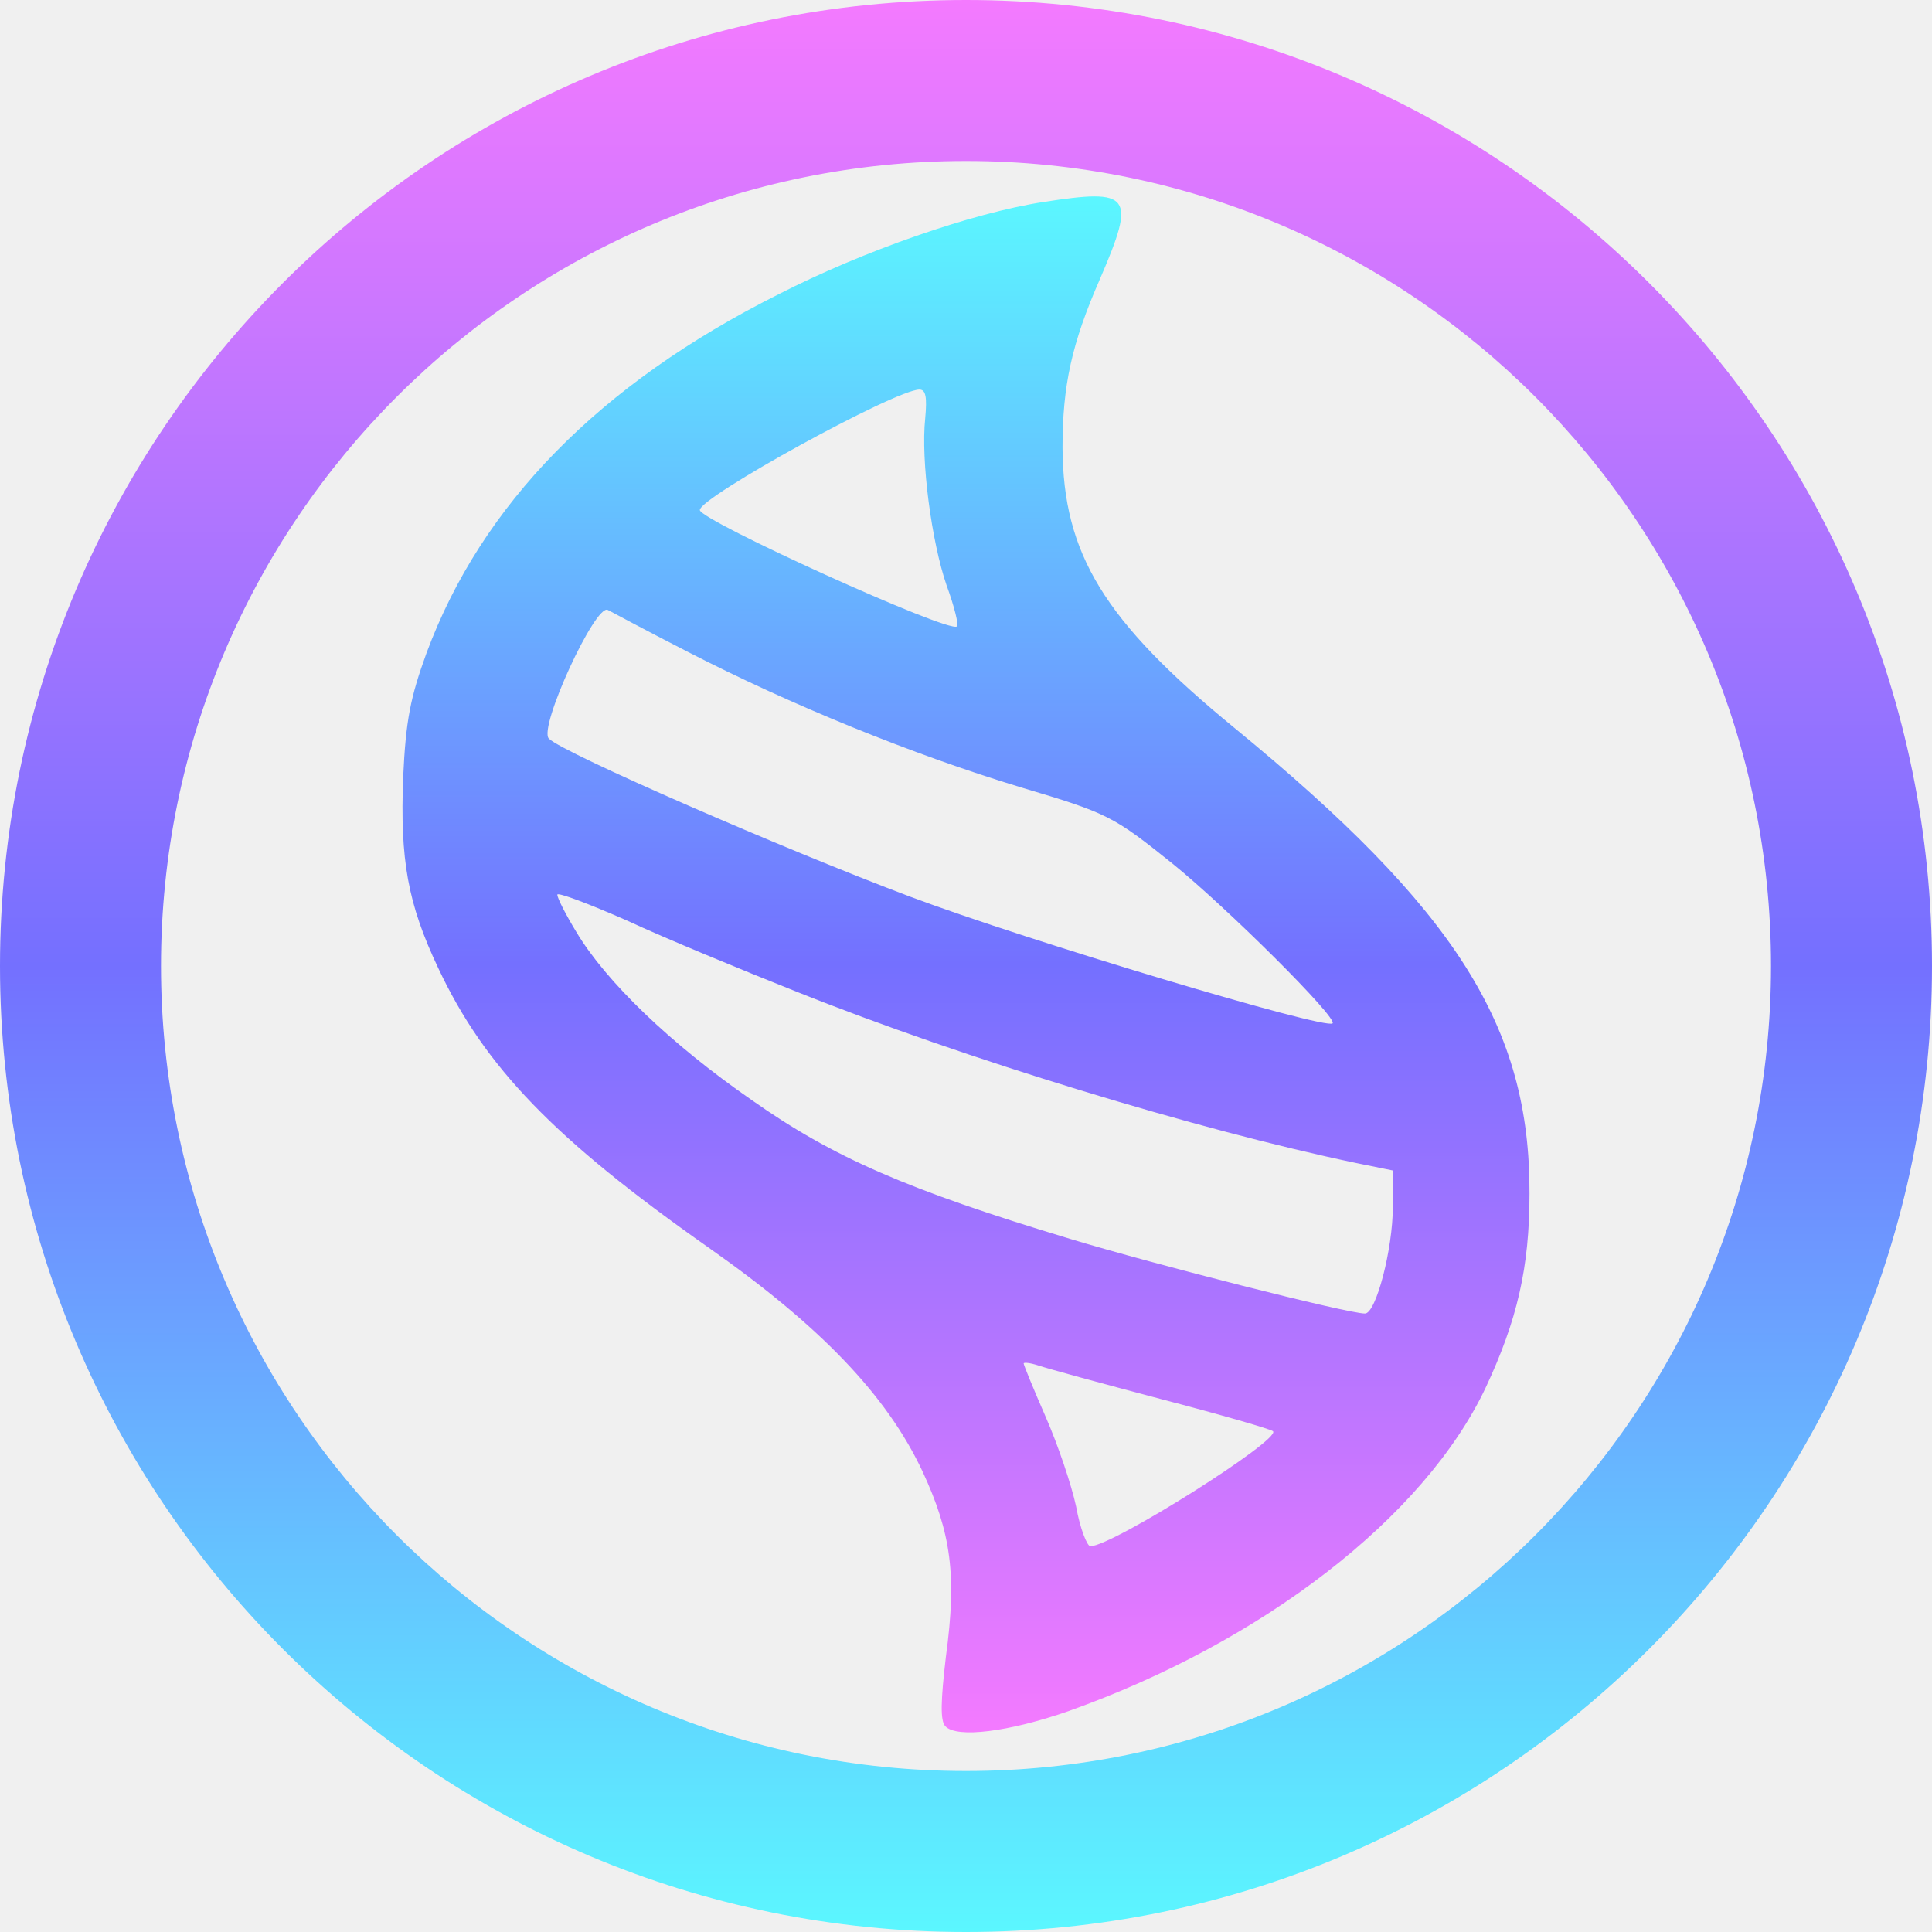
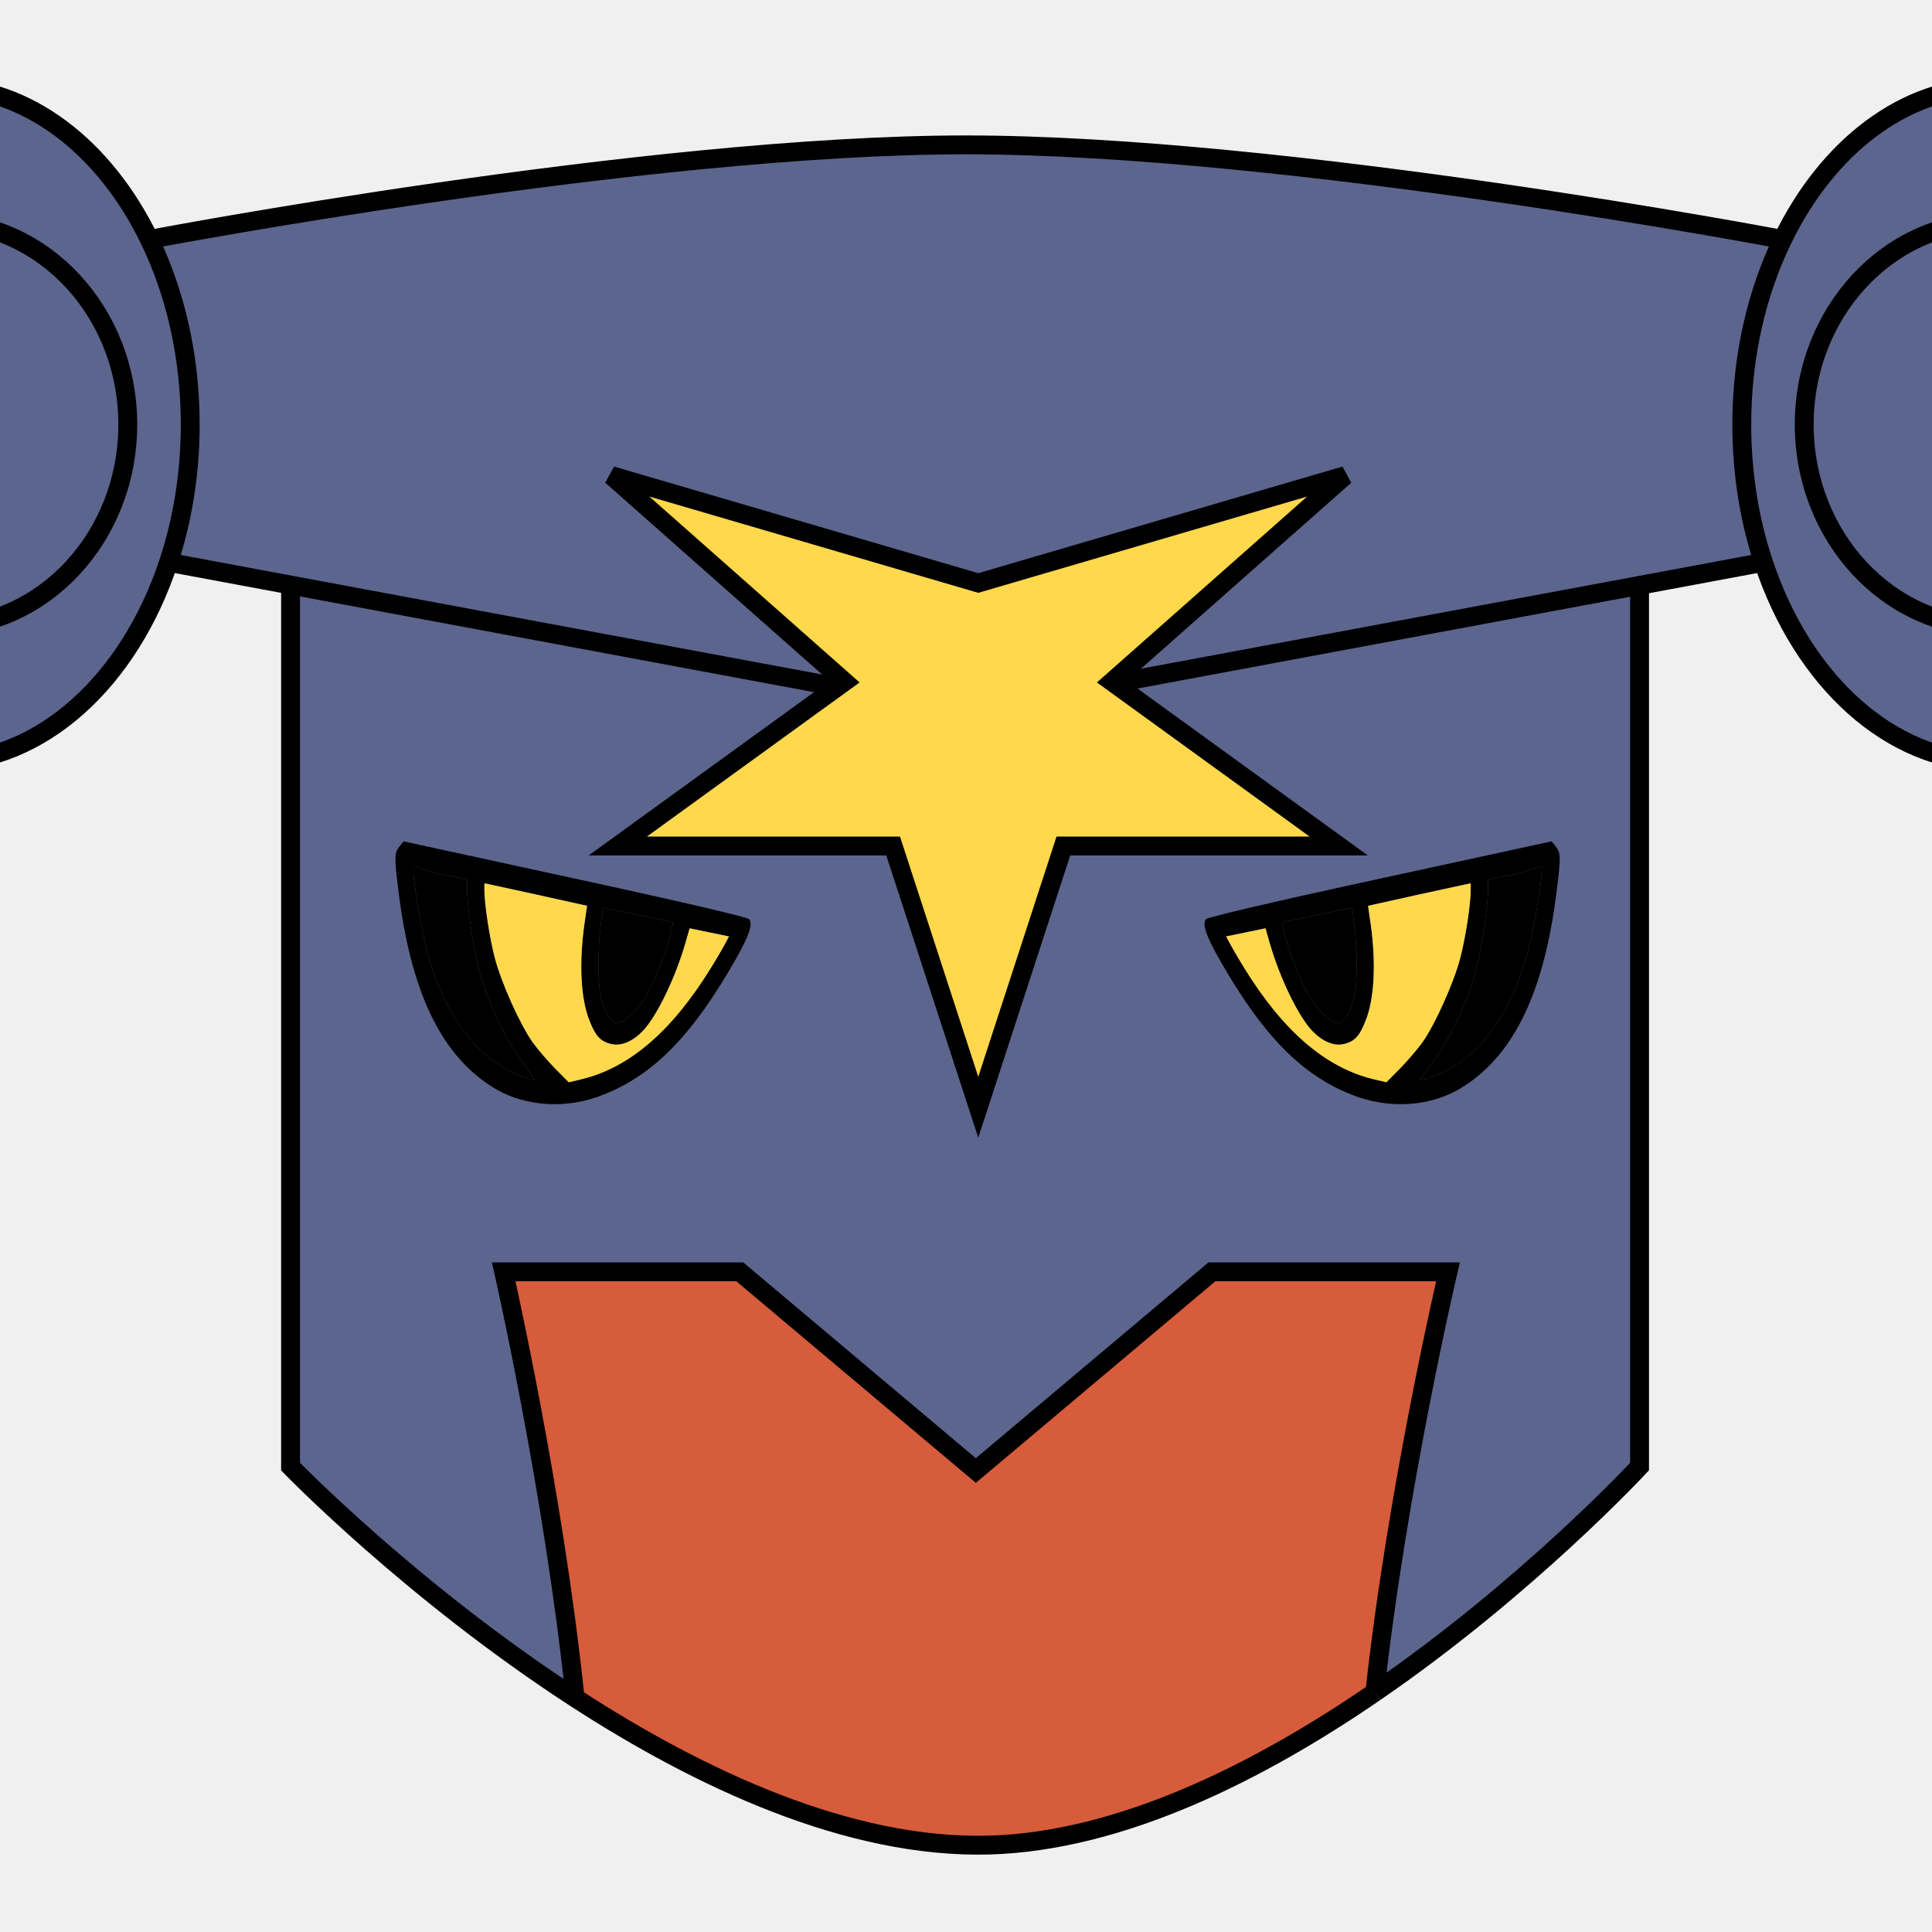
- <svg xmlns="http://www.w3.org/2000/svg" width="600" height="600" viewBox="0 0 600 600" fill="none">
-   <path fill-rule="evenodd" clip-rule="evenodd" d="M600 300C600 465.685 465.685 600 300 600C134.315 600 0 465.685 0 300C0 134.315 134.315 0 300 0C465.685 0 600 134.315 600 300ZM300 550C438.071 550 550 438.071 550 300C550 161.929 438.071 50 300 50C161.929 50 50 161.929 50 300C50 438.071 161.929 550 300 550Z" fill="url(#paint0_linear_3_44)" />
-   <path fill-rule="evenodd" clip-rule="evenodd" d="M323.941 62.75C302.016 66.151 268.224 77.841 241.673 91.444C186.158 119.288 149.55 156.696 132.453 202.819C127.424 216.635 126.016 223.862 125.212 241.291C124.206 267.009 126.62 280.612 136.073 300.591C150.555 331.411 172.078 353.728 220.151 387.524C254.949 411.967 275.465 433.434 286.528 457.027C295.378 476.156 297.189 489.122 293.769 514.415C292.16 528.018 291.959 534.394 293.568 536.095C297.189 539.92 313.481 537.795 331.785 531.419C392.128 509.951 442.212 471.268 461.321 431.096C471.177 410.054 474.999 393.688 474.999 370.732C475.2 318.871 452.27 282.525 383.278 225.987C342.848 192.83 330.176 172 329.975 139.055C329.975 119.713 332.791 106.748 341.641 86.556C352.905 60.412 351.296 58.499 323.941 62.75ZM293.97 181.777C289.344 168.387 285.925 143.093 287.333 129.915C287.936 123.326 287.534 120.988 285.522 120.988C278.08 120.988 217.335 154.358 217.335 158.397C217.335 161.585 294.976 196.868 297.189 194.53C297.792 194.105 296.384 188.366 293.97 181.777ZM316.901 244.479C283.31 234.276 245.696 218.973 213.513 202.394C200.64 195.805 189.577 189.854 188.773 189.429C184.951 187.303 167.049 226.2 170.469 229.388C174.894 233.851 243.685 263.821 282.706 278.486C318.912 292.09 411.84 319.933 413.851 317.808C415.46 316.107 381.065 281.887 363.968 268.072C345.664 253.406 344.055 252.556 316.901 244.479ZM421.092 361.168C372.215 350.965 299.602 328.86 247.506 308.031C230.409 301.229 206.674 291.452 194.807 285.926C182.738 280.612 173.083 276.999 173.083 277.849C173.083 278.912 175.698 284.013 178.917 289.326C188.169 304.842 208.283 324.184 233.426 341.613C258.77 359.467 281.701 369.457 332.389 384.76C358.336 392.625 418.478 407.928 423.908 407.928C427.328 407.928 432.558 387.949 432.558 374.771V363.506L421.092 361.168ZM395.346 444.486C394.743 443.849 379.255 439.385 360.548 434.497C342.043 429.608 324.946 424.932 322.533 424.082C319.918 423.232 317.906 423.019 317.906 423.444C317.906 423.869 320.923 431.308 324.745 440.023C328.567 448.737 332.791 461.278 334.199 467.867C335.406 474.668 337.618 480.195 338.624 480.195C345.463 480.195 397.961 447.037 395.346 444.486Z" fill="url(#paint1_linear_3_44)" />
+ <svg xmlns="http://www.w3.org/2000/svg" width="1024" height="1024" viewBox="0 0 1024 1024" fill="none">
+   <g clip-path="url(#clip0_58_2)">
+     <path fill-rule="evenodd" clip-rule="evenodd" d="M1055.59 404C1128.72 404 1188 323.859 1188 225C1188 126.141 1128.72 46 1055.59 46C1009.25 46 968.47 78.179 944.811 126.908C931.132 155.08 923.176 188.784 923.176 225C923.176 251.013 927.281 275.73 934.663 298.032C955.334 360.486 1001.7 404 1055.59 404ZM956.279 225C956.279 284.315 1000.74 332.4 1055.59 332.4C1110.43 332.4 1154.9 284.315 1154.9 225C1154.9 165.685 1110.43 117.6 1055.59 117.6C1000.74 117.6 956.279 165.685 956.279 225Z" fill="#5C658D" />
+     <path fill-rule="evenodd" clip-rule="evenodd" d="M-164 225C-164 323.859 -104.717 404 -31.588 404C22.298 404 68.666 360.486 89.337 298.032C96.719 275.73 100.824 251.013 100.824 225C100.824 188.784 92.868 155.08 79.189 126.908C55.53 78.179 14.751 46 -31.588 46C-104.717 46 -164 126.141 -164 225ZM67.721 225C67.721 284.315 23.259 332.4 -31.588 332.4C-86.435 332.4 -130.897 284.315 -130.897 225C-130.897 165.685 -86.435 117.6 -31.588 117.6C23.259 117.6 67.721 165.685 67.721 225Z" fill="#5C658D" />
+     <path d="M-31.588 332.4C23.259 332.4 67.721 284.315 67.721 225C67.721 165.685 23.259 117.6 -31.588 117.6C-86.435 117.6 -130.897 165.685 -130.897 225C-130.897 284.315 -86.435 332.4 -31.588 332.4Z" fill="#5C658D" />
+     <path d="M728.704 896.904L728.698 896.959L728.758 896.918C809.886 841.228 869 777.314 869 777.314V310.268L512 376.792L154 310.081V777.314C154 777.314 218.024 843.515 304.794 899.872C293.437 790.409 266.97 674.09 266.97 674.09H392.095L517.22 779.405L642.345 674.09H767.47C767.47 674.09 740.607 788.29 728.704 896.904Z" fill="#5C658D" />
+     <path d="M512 376.792L869 310.268L934.663 298.032C927.281 275.73 923.176 251.013 923.176 225C923.176 188.784 931.132 155.08 944.811 126.908C944.811 126.908 681.989 76.788 512 76.788C342.011 76.788 79.189 126.908 79.189 126.908C92.868 155.08 100.824 188.784 100.824 225C100.824 251.013 96.719 275.73 89.337 298.032L154 310.081L512 376.792Z" fill="#5C658D" />
+     <path d="M1055.59 332.4C1000.74 332.4 956.279 284.315 956.279 225C956.279 165.685 1000.74 117.6 1055.59 117.6C1110.43 117.6 1154.9 165.685 1154.9 225C1154.9 284.315 1110.43 332.4 1055.59 332.4Z" fill="#5C658D" />
+     <path d="M728.698 896.959L728.704 896.904C740.607 788.29 767.47 674.09 767.47 674.09H642.345L517.22 779.405L392.095 674.09H266.97C266.97 674.09 293.437 790.409 304.794 899.872C370.872 942.79 450.141 980 524.37 977.917C594.414 975.951 667.761 938.779 728.698 896.959Z" fill="#D65C3B" />
+     <path d="M154 310V310.081M728.698 896.959L728.704 896.904C740.607 788.29 767.47 674.09 767.47 674.09H642.345L517.22 779.405L392.095 674.09H266.97C266.97 674.09 293.437 790.409 304.794 899.872M728.698 896.959L728.69 897.024M728.698 896.959C728.718 896.945 728.738 896.932 728.758 896.918M728.698 896.959C667.761 938.779 594.414 975.951 524.37 977.917C450.141 980 370.872 942.79 304.794 899.872M728.698 896.959L728.758 896.918M304.796 899.896L304.794 899.872M304.794 899.872C218.024 843.515 154 777.314 154 777.314V310.081M869 310.268V777.314C869 777.314 809.886 841.228 728.758 896.918M154 310.081L512 376.792L869 310.268M869 310.268L934.663 298.032M512 376.792L934.663 298.032M944.811 126.908C968.47 78.179 1009.25 46 1055.59 46C1128.72 46 1188 126.141 1188 225C1188 323.859 1128.72 404 1055.59 404C1001.7 404 955.334 360.486 934.663 298.032C927.281 275.73 923.176 251.013 923.176 225C923.176 188.784 931.132 155.08 944.811 126.908ZM79.189 126.908C55.53 78.179 14.751 46 -31.588 46C-104.717 46 -164 126.141 -164 225C-164 323.859 -104.717 404 -31.588 404C22.298 404 68.666 360.486 89.337 298.032C96.719 275.73 100.824 251.013 100.824 225C100.824 188.784 92.868 155.08 79.189 126.908ZM89.337 298.032L154 310.081M79.189 126.908C79.189 126.908 342.011 76.788 512 76.788C681.989 76.788 944.811 126.908 944.811 126.908M1055.59 332.4C1000.74 332.4 956.279 284.315 956.279 225C956.279 165.685 1000.74 117.6 1055.59 117.6C1110.43 117.6 1154.9 165.685 1154.9 225C1154.9 284.315 1110.43 332.4 1055.59 332.4ZM-31.588 332.4C23.259 332.4 67.721 284.315 67.721 225C67.721 165.685 23.259 117.6 -31.588 117.6C-86.435 117.6 -130.897 165.685 -130.897 225C-130.897 284.315 -86.435 332.4 -31.588 332.4Z" stroke="black" stroke-width="10" />
+     <path fill-rule="evenodd" clip-rule="evenodd" d="M211.777 448.555C208.845 452.174 208.884 454.512 211.615 475.605C218.627 528.451 235.137 560.975 262.991 577.345C279.185 586.653 300.587 587.861 319.637 580.283C344.798 570.326 364.067 551.582 384.933 517.005C396.325 498.094 399.55 490.022 397.015 487.17C395.99 486.085 360.744 477.801 304.643 465.656L213.879 445.931L211.777 448.555ZM247.577 466.272L236.393 463.967C230.203 462.691 223.799 460.935 222.088 460.145C219.294 458.55 219.065 458.648 219.102 462.005C219.091 468.118 223.583 493.798 226.348 504.123C235.789 539.123 253.358 561.964 277.344 570.839C280.823 572.138 283.519 572.694 283.306 572.213C283.093 571.733 279.634 566.797 275.52 560.998C266.838 548.58 258.592 531.009 254.311 515.42C251.106 503.693 247.636 481.136 247.581 471.806L247.577 466.272ZM312.301 540.622C307.784 529.207 306.875 510.382 309.722 490.001L311.138 480.1L283.965 474.063L256.763 468.165L256.729 471.362C256.701 479.073 259.508 497.271 262.315 507.896C265.759 520.983 275.666 543.119 282.371 552.509C284.961 556.101 290.244 562.286 294.204 566.305L301.44 573.621L308.336 571.984C333.975 565.765 356.556 546.103 377.279 512.224C380.556 506.929 383.82 501.195 384.693 499.482L386.383 496.336L375.898 494.175L365.514 492.035L363.274 499.873C357.861 518.56 348.279 538.281 340.916 546.228C335.598 551.83 329.529 554.511 324.436 553.461C318.445 552.226 315.611 549.312 312.301 540.622ZM343.063 526.722C347.615 518.778 354.009 501.895 355.736 493.514L356.715 488.765L338.142 484.937L319.57 481.11L318.484 489.914C316.85 502.39 316.777 519.412 318.162 526.832C319.732 534.873 323.344 541.587 326.539 542.246C330.134 542.987 338.11 535.603 343.063 526.722Z" fill="black" />
+     <path d="M236.393 463.967L247.577 466.272L247.581 471.806C247.636 481.136 251.106 503.693 254.311 515.42C258.592 531.009 266.838 548.58 275.52 560.998C279.634 566.797 283.093 571.733 283.306 572.213C283.519 572.694 280.823 572.138 277.344 570.839C253.358 561.964 235.789 539.123 226.348 504.123C223.583 493.798 219.091 468.118 219.102 462.005C219.065 458.648 219.294 458.55 222.088 460.145C223.799 460.935 230.203 462.691 236.393 463.967Z" fill="black" />
+     <path d="M355.736 493.514C354.009 501.895 347.615 518.778 343.063 526.722C338.11 535.603 330.134 542.987 326.539 542.246C323.344 541.587 319.732 534.873 318.162 526.832C316.777 519.412 316.85 502.39 318.484 489.914L319.57 481.11L338.142 484.937L356.715 488.765L355.736 493.514Z" fill="black" />
+     <path d="M309.722 490.001C306.875 510.382 307.784 529.207 312.301 540.622C315.611 549.312 318.445 552.226 324.436 553.461C329.529 554.511 335.598 551.83 340.916 546.228C348.279 538.281 357.861 518.56 363.274 499.873L365.514 492.035L375.898 494.175L386.383 496.336L384.693 499.482C383.82 501.195 380.556 506.929 377.279 512.224C356.556 546.103 333.975 565.765 308.336 571.984L301.44 573.621L294.204 566.305C290.244 562.286 284.961 556.101 282.371 552.509C275.666 543.119 265.759 520.983 262.315 507.896C259.508 497.271 256.701 479.073 256.729 471.362L256.763 468.165L283.965 474.063L311.138 480.1L309.722 490.001Z" fill="#FFD84C" />
+     <path fill-rule="evenodd" clip-rule="evenodd" d="M824.47 448.555C827.402 452.174 827.363 454.512 824.632 475.605C817.619 528.451 801.11 560.975 773.256 577.345C757.062 586.653 735.659 587.861 716.61 580.283C691.449 570.326 672.18 551.582 651.314 517.005C639.921 498.094 636.696 490.022 639.231 487.17C640.257 486.085 675.503 477.801 731.604 465.656L822.368 445.931L824.47 448.555ZM788.67 466.272L799.853 463.967C806.044 462.691 812.448 460.935 814.159 460.145C816.953 458.55 817.182 458.648 817.145 462.005C817.156 468.118 812.663 493.798 809.899 504.123C800.458 539.123 782.889 561.964 758.903 570.839C755.424 572.138 752.728 572.694 752.941 572.213C753.154 571.733 756.613 566.797 760.726 560.998C769.409 548.58 777.654 531.009 781.936 515.42C785.14 503.693 788.611 481.136 788.666 471.806L788.67 466.272ZM723.946 540.622C728.463 529.207 729.372 510.382 726.524 490.001L725.108 480.1L752.282 474.063L779.484 468.165L779.518 471.362C779.546 479.073 776.738 497.271 773.932 507.896C770.487 520.983 760.581 543.119 753.876 552.509C751.286 556.101 746.002 562.286 742.043 566.305L734.806 573.621L727.911 571.984C702.272 565.765 679.691 546.103 658.968 512.224C655.691 506.929 652.427 501.195 651.554 499.482L649.864 496.336L660.349 494.175L670.733 492.035L672.973 499.873C678.386 518.56 687.968 538.281 695.331 546.228C700.649 551.83 706.718 554.511 711.811 553.461C717.802 552.226 720.636 549.312 723.946 540.622ZM693.184 526.722C688.632 518.778 682.238 501.895 680.511 493.514L679.532 488.765L698.104 484.937L716.677 481.11L717.763 489.914C719.397 502.39 719.47 519.412 718.085 526.832C716.515 534.873 712.903 541.587 709.707 542.246C706.113 542.987 698.137 535.603 693.184 526.722Z" fill="black" />
+     <path d="M799.853 463.967L788.67 466.272L788.666 471.806C788.611 481.136 785.14 503.693 781.936 515.42C777.654 531.009 769.409 548.58 760.726 560.998C756.613 566.797 753.154 571.733 752.941 572.213C752.728 572.694 755.424 572.138 758.903 570.839C782.889 561.964 800.458 539.123 809.899 504.123C812.663 493.798 817.156 468.118 817.145 462.005C817.182 458.648 816.953 458.55 814.159 460.145C812.448 460.935 806.044 462.691 799.853 463.967Z" fill="black" />
+     <path d="M680.511 493.514C682.238 501.895 688.632 518.778 693.184 526.722C698.137 535.603 706.113 542.987 709.707 542.246C712.903 541.587 716.515 534.873 718.085 526.832C719.47 519.412 719.397 502.39 717.763 489.914L716.677 481.11L698.104 484.937L679.532 488.765L680.511 493.514Z" fill="black" />
+     <path d="M726.524 490.001C729.372 510.382 728.463 529.207 723.946 540.622C720.636 549.312 717.802 552.226 711.811 553.461C706.718 554.511 700.649 551.83 695.331 546.228C687.968 538.281 678.386 518.56 672.973 499.873L670.733 492.035L660.349 494.175L649.864 496.336L651.554 499.482C652.427 501.195 655.691 506.929 658.968 512.224C679.691 546.103 702.272 565.765 727.911 571.984L734.806 573.621L742.043 566.305C746.002 562.286 751.286 556.101 753.876 552.509C760.581 543.119 770.487 520.983 773.932 507.896C776.738 497.271 779.546 479.073 779.518 471.362L779.484 468.165L752.282 474.063L725.108 480.1L726.524 490.001Z" fill="#FFD84C" />
+     <path d="M594.056 357.192L589.382 361.325L594.435 364.986L709.557 448.397H563.613L562.489 451.849L518.5 586.86L474.511 451.849L473.387 448.397H327.443L442.565 364.986L447.618 361.325L442.944 357.192L324.09 252.091L517.095 308.593L518.5 309.004L519.904 308.593L712.909 252.091L594.056 357.192Z" fill="#FFD84C" stroke="black" stroke-width="10" />
+   </g>
  <defs>
-     <linearGradient id="paint0_linear_3_44" x1="300" y1="0" x2="300" y2="600" gradientUnits="userSpaceOnUse">
-       <stop stop-color="#F47AFF" />
-       <stop offset="0.5" stop-color="#7470FF" />
-       <stop offset="1" stop-color="#5BF7FF" />
-     </linearGradient>
-     <linearGradient id="paint1_linear_3_44" x1="300" y1="538" x2="300" y2="61" gradientUnits="userSpaceOnUse">
-       <stop stop-color="#F47AFF" />
-       <stop offset="0.5" stop-color="#7470FF" />
-       <stop offset="1" stop-color="#5BF7FF" />
-     </linearGradient>
+     <clipPath id="clip0_58_2">
+       <rect width="1024" height="1024" fill="white" />
+     </clipPath>
  </defs>
</svg>
